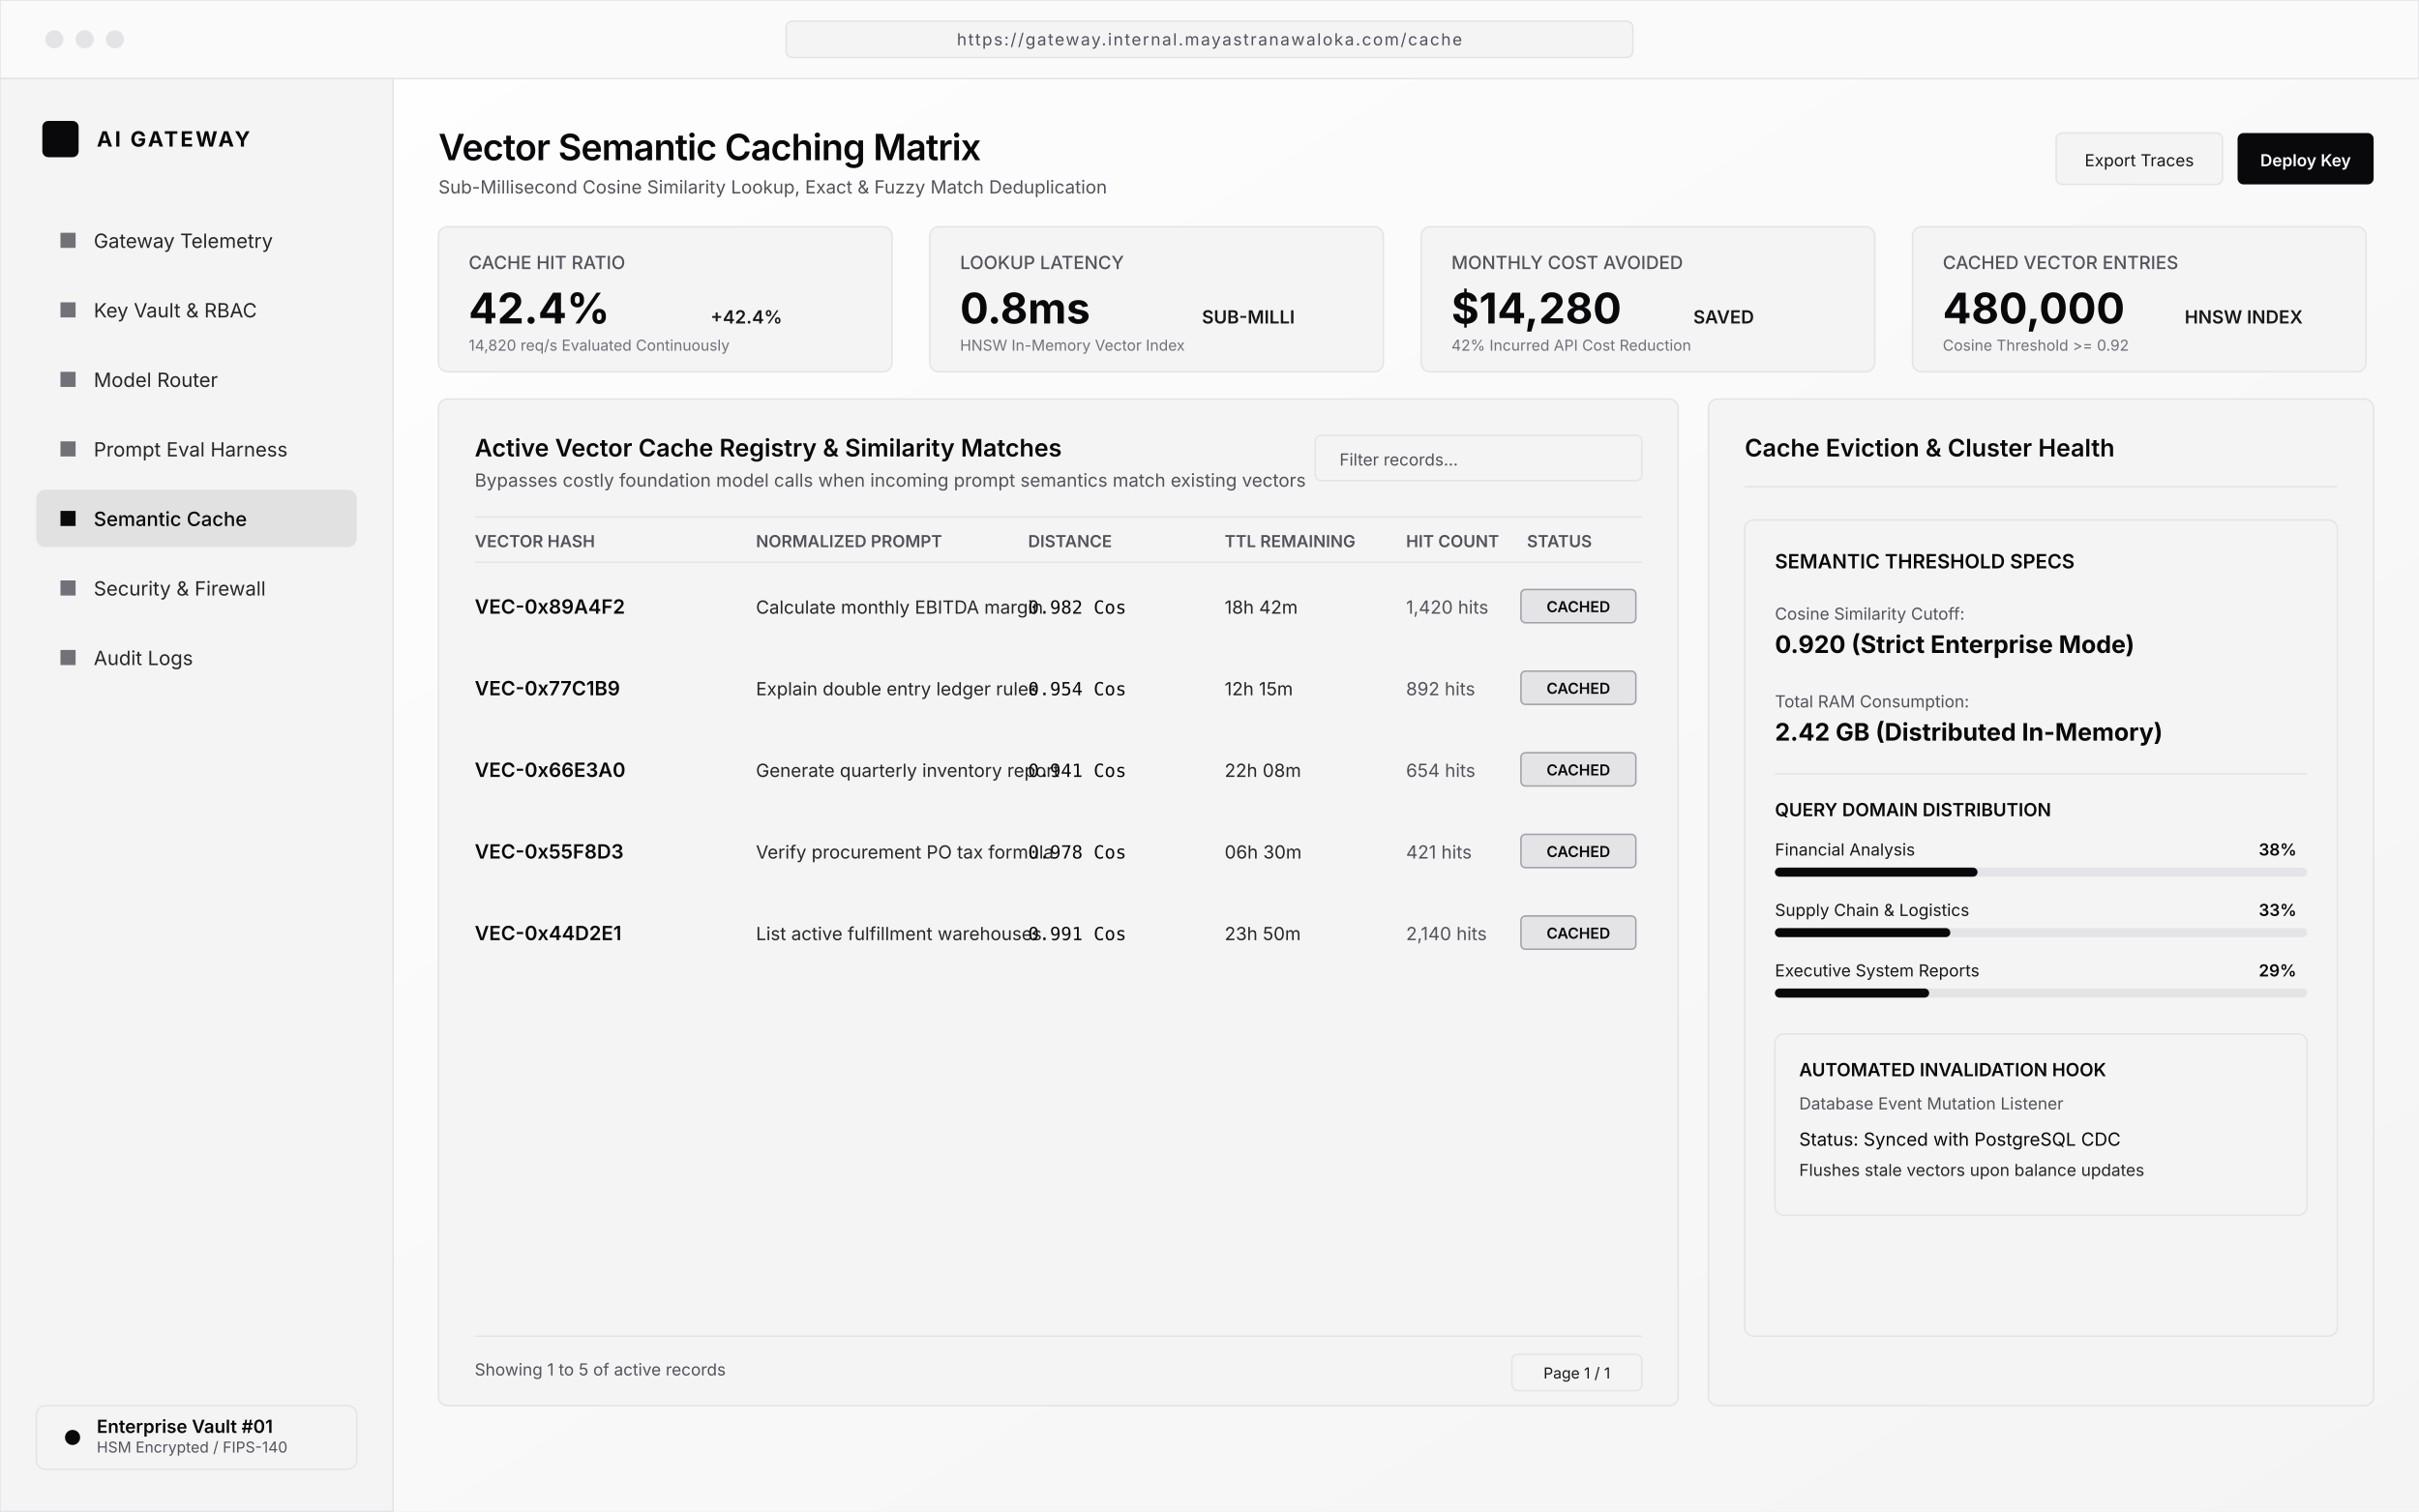
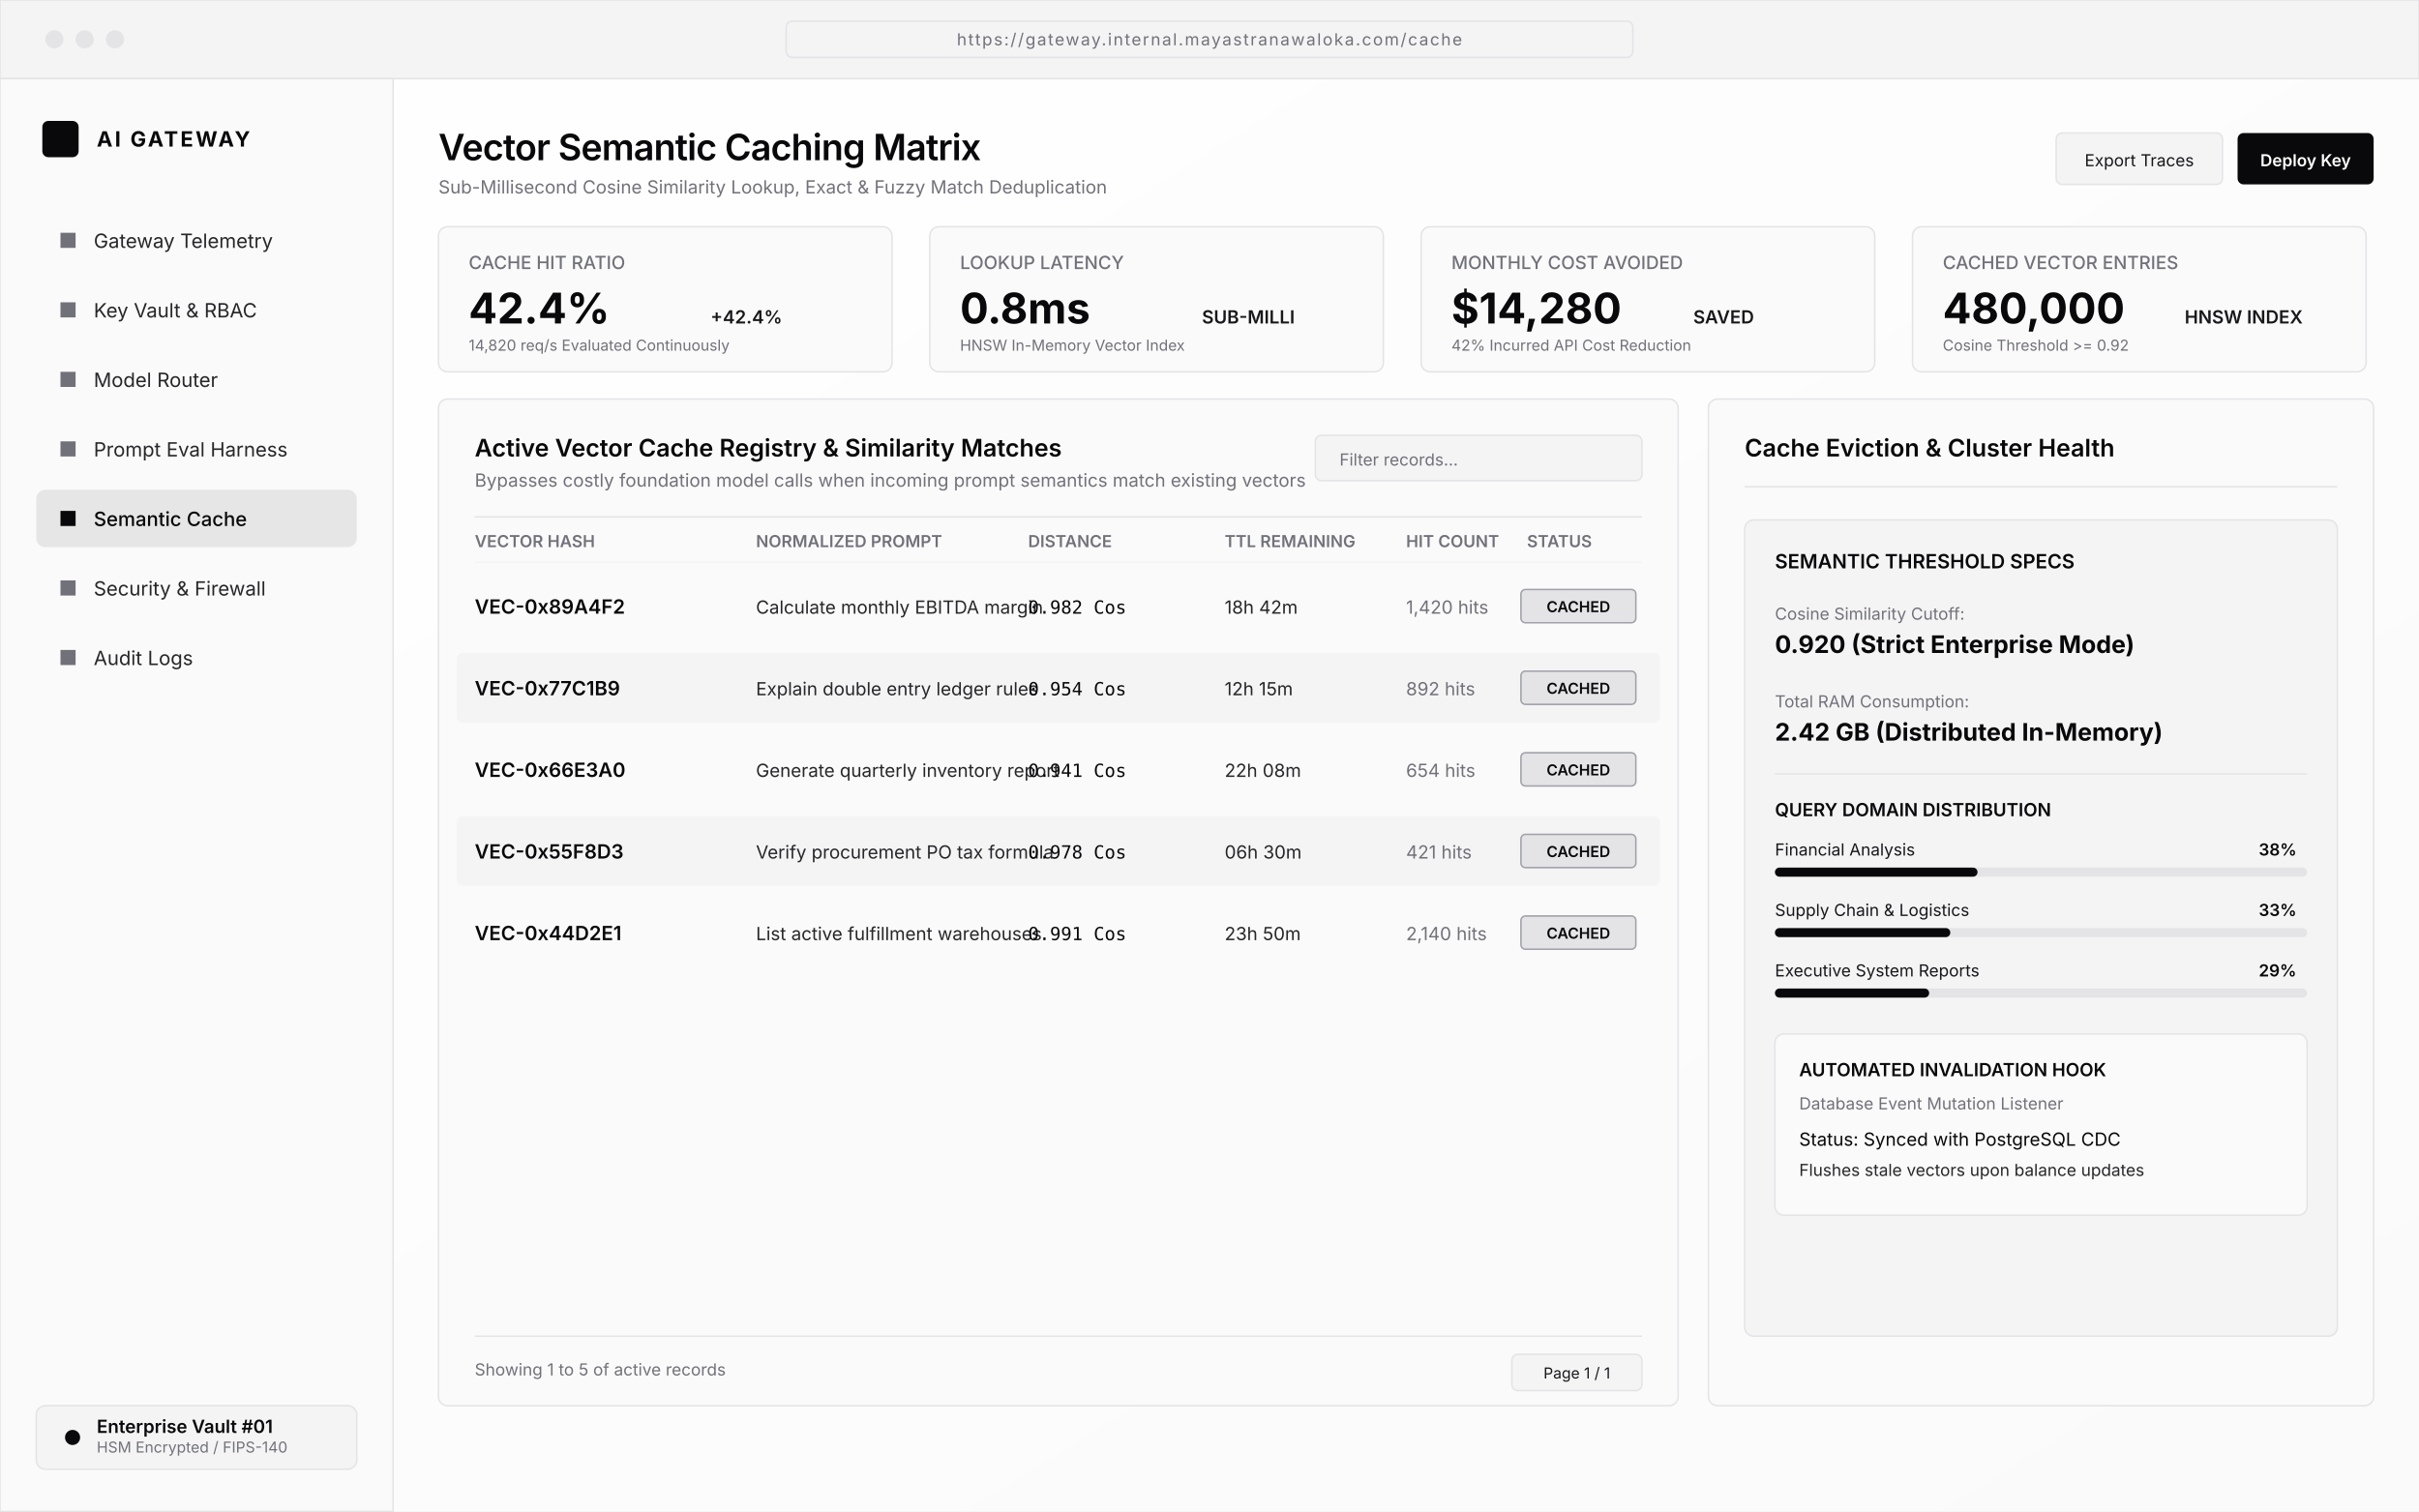
<svg xmlns="http://www.w3.org/2000/svg" viewBox="0 0 1600 1000" width="1600" height="1000">
  <defs>
    <linearGradient id="bgGlow" x1="0" y1="0" x2="1" y2="1">
      <stop offset="0%" stop-color="#ffffff" />
-       <stop offset="100%" stop-color="#f4f4f5" />
+       <stop offset="100%" stop-color="#fafafa" />
    </linearGradient>
    <linearGradient id="monoGrad" x1="0" y1="0" x2="0" y2="1">
      <stop offset="0%" stop-color="#000000" stop-opacity="0.18" />
      <stop offset="100%" stop-color="#000000" stop-opacity="0.0" />
    </linearGradient>
  </defs>
  <rect width="1600" height="1000" fill="url(#bgGlow)" />
-   <rect width="1600" height="52" fill="#fafafa" stroke="#e4e4e7" stroke-width="1" />
+   <rect width="1600" height="52" fill="#f4f4f5" stroke="#e4e4e7" stroke-width="1" />
  <circle cx="36" cy="26" r="6" fill="#e4e4e7" />
  <circle cx="56" cy="26" r="6" fill="#e4e4e7" />
  <circle cx="76" cy="26" r="6" fill="#e4e4e7" />
  <rect x="520" y="14" width="560" height="24" rx="4" fill="#f4f4f5" stroke="#e4e4e7" stroke-width="1" />
-   <text x="800" y="30" fill="#52525b" font-family="-apple-system, BlinkMacSystemFont, sans-serif" font-size="11" text-anchor="middle" letter-spacing="1">https://gateway.internal.mayastranawaloka.com/cache</text>
-   <rect x="0" y="52" width="260" height="948" fill="#f4f4f5" stroke="#e4e4e7" stroke-width="1" />
+   <text x="800" y="30" fill="#71717a" font-family="-apple-system, BlinkMacSystemFont, sans-serif" font-size="11" text-anchor="middle" letter-spacing="1">https://gateway.internal.mayastranawaloka.com/cache</text>
+   <rect x="0" y="52" width="260" height="948" fill="#fafafa" stroke="#e4e4e7" stroke-width="1" />
  <rect x="28" y="80" width="24" height="24" rx="4" fill="#09090b" />
  <text x="64" y="97" fill="#09090b" font-family="-apple-system, BlinkMacSystemFont, sans-serif" font-size="14" font-weight="700" letter-spacing="1.5">AI GATEWAY</text>
  <g transform="translate(24, 140)">
    <rect x="16" y="14" width="10" height="10" fill="#71717a" />
    <text x="38" y="24" fill="#27272a" font-family="-apple-system, BlinkMacSystemFont, sans-serif" font-size="13">Gateway Telemetry</text>
    <rect x="16" y="60" width="10" height="10" fill="#71717a" />
    <text x="38" y="70" fill="#27272a" font-family="-apple-system, BlinkMacSystemFont, sans-serif" font-size="13">Key Vault &amp; RBAC</text>
    <rect x="16" y="106" width="10" height="10" fill="#71717a" />
    <text x="38" y="116" fill="#27272a" font-family="-apple-system, BlinkMacSystemFont, sans-serif" font-size="13">Model Router</text>
    <rect x="16" y="152" width="10" height="10" fill="#71717a" />
    <text x="38" y="162" fill="#27272a" font-family="-apple-system, BlinkMacSystemFont, sans-serif" font-size="13">Prompt Eval Harness</text>
    <rect x="0" y="184" width="212" height="38" rx="6" fill="#09090b" fill-opacity="0.08" />
    <rect x="16" y="198" width="10" height="10" fill="#09090b" />
    <text x="38" y="208" fill="#09090b" font-family="-apple-system, BlinkMacSystemFont, sans-serif" font-size="13" font-weight="500">Semantic Cache</text>
    <rect x="16" y="244" width="10" height="10" fill="#71717a" />
    <text x="38" y="254" fill="#27272a" font-family="-apple-system, BlinkMacSystemFont, sans-serif" font-size="13">Security &amp; Firewall</text>
    <rect x="16" y="290" width="10" height="10" fill="#71717a" />
    <text x="38" y="300" fill="#27272a" font-family="-apple-system, BlinkMacSystemFont, sans-serif" font-size="13">Audit Logs</text>
  </g>
  <rect x="24" y="930" width="212" height="42" rx="6" fill="#f4f4f5" stroke="#e4e4e7" stroke-width="1" />
  <circle cx="48" cy="951" r="5" fill="#09090b" />
  <text x="64" y="948" fill="#09090b" font-family="-apple-system, BlinkMacSystemFont, sans-serif" font-size="12" font-weight="600">Enterprise Vault #01</text>
-   <text x="64" y="961" fill="#52525b" font-family="-apple-system, BlinkMacSystemFont, sans-serif" font-size="10">HSM Encrypted / FIPS-140</text>
+   <text x="64" y="961" fill="#71717a" font-family="-apple-system, BlinkMacSystemFont, sans-serif" font-size="10">HSM Encrypted / FIPS-140</text>
  <g transform="translate(290, 80)">
    <text x="0" y="26" fill="#09090b" font-family="-apple-system, BlinkMacSystemFont, sans-serif" font-size="24" font-weight="600" letter-spacing="-0.5">Vector Semantic Caching Matrix</text>
-     <text x="0" y="48" fill="#52525b" font-family="-apple-system, BlinkMacSystemFont, sans-serif" font-size="12">Sub-Millisecond Cosine Similarity Lookup, Exact &amp; Fuzzy Match Deduplication</text>
+     <text x="0" y="48" fill="#71717a" font-family="-apple-system, BlinkMacSystemFont, sans-serif" font-size="12">Sub-Millisecond Cosine Similarity Lookup, Exact &amp; Fuzzy Match Deduplication</text>
    <rect x="1070" y="8" width="110" height="34" rx="4" fill="#f4f4f5" stroke="#e4e4e7" stroke-width="1" />
    <text x="1125" y="30" fill="#18181b" font-family="-apple-system, BlinkMacSystemFont, sans-serif" font-size="11" text-anchor="middle">Export Traces</text>
    <rect x="1190" y="8" width="90" height="34" rx="4" fill="#09090b" />
    <text x="1235" y="30" fill="#ffffff" font-family="-apple-system, BlinkMacSystemFont, sans-serif" font-size="11" font-weight="600" text-anchor="middle">Deploy Key</text>
  </g>
  <g transform="translate(290, 150)">
    <g transform="translate(0, 0)">
-       <rect x="0" y="0" width="300" height="96" rx="6" fill="#f4f4f5" stroke="#e4e4e7" stroke-width="1" />
-       <text x="20" y="28" fill="#52525b" font-family="-apple-system, BlinkMacSystemFont, sans-serif" font-size="12" font-weight="500">CACHE HIT RATIO</text>
+       <rect x="0" y="0" width="300" height="96" rx="6" fill="#fafafa" stroke="#e4e4e7" stroke-width="1" />
+       <text x="20" y="28" fill="#71717a" font-family="-apple-system, BlinkMacSystemFont, sans-serif" font-size="12" font-weight="500">CACHE HIT RATIO</text>
      <text x="20" y="64" fill="#09090b" font-family="-apple-system, BlinkMacSystemFont, sans-serif" font-size="28" font-weight="700">42.4%</text>
      <text x="180" y="64" fill="#18181b" font-family="-apple-system, BlinkMacSystemFont, sans-serif" font-size="12" font-weight="600">+42.4%</text>
      <text x="20" y="82" fill="#71717a" font-family="-apple-system, BlinkMacSystemFont, sans-serif" font-size="10">14,820 req/s Evaluated Continuously</text>
-       <rect x="325" y="0" width="300" height="96" rx="6" fill="#f4f4f5" stroke="#e4e4e7" stroke-width="1" />
-       <text x="345" y="28" fill="#52525b" font-family="-apple-system, BlinkMacSystemFont, sans-serif" font-size="12" font-weight="500">LOOKUP LATENCY</text>
+       <rect x="325" y="0" width="300" height="96" rx="6" fill="#fafafa" stroke="#e4e4e7" stroke-width="1" />
+       <text x="345" y="28" fill="#71717a" font-family="-apple-system, BlinkMacSystemFont, sans-serif" font-size="12" font-weight="500">LOOKUP LATENCY</text>
      <text x="345" y="64" fill="#09090b" font-family="-apple-system, BlinkMacSystemFont, sans-serif" font-size="28" font-weight="700">0.8ms</text>
      <text x="505" y="64" fill="#18181b" font-family="-apple-system, BlinkMacSystemFont, sans-serif" font-size="12" font-weight="600">SUB-MILLI</text>
      <text x="345" y="82" fill="#71717a" font-family="-apple-system, BlinkMacSystemFont, sans-serif" font-size="10">HNSW In-Memory Vector Index</text>
-       <rect x="650" y="0" width="300" height="96" rx="6" fill="#f4f4f5" stroke="#e4e4e7" stroke-width="1" />
-       <text x="670" y="28" fill="#52525b" font-family="-apple-system, BlinkMacSystemFont, sans-serif" font-size="12" font-weight="500">MONTHLY COST AVOIDED</text>
+       <rect x="650" y="0" width="300" height="96" rx="6" fill="#fafafa" stroke="#e4e4e7" stroke-width="1" />
+       <text x="670" y="28" fill="#71717a" font-family="-apple-system, BlinkMacSystemFont, sans-serif" font-size="12" font-weight="500">MONTHLY COST AVOIDED</text>
      <text x="670" y="64" fill="#09090b" font-family="-apple-system, BlinkMacSystemFont, sans-serif" font-size="28" font-weight="700">$14,280</text>
      <text x="830" y="64" fill="#18181b" font-family="-apple-system, BlinkMacSystemFont, sans-serif" font-size="12" font-weight="600">SAVED</text>
      <text x="670" y="82" fill="#71717a" font-family="-apple-system, BlinkMacSystemFont, sans-serif" font-size="10">42% Incurred API Cost Reduction</text>
-       <rect x="975" y="0" width="300" height="96" rx="6" fill="#f4f4f5" stroke="#e4e4e7" stroke-width="1" />
-       <text x="995" y="28" fill="#52525b" font-family="-apple-system, BlinkMacSystemFont, sans-serif" font-size="12" font-weight="500">CACHED VECTOR ENTRIES</text>
+       <rect x="975" y="0" width="300" height="96" rx="6" fill="#fafafa" stroke="#e4e4e7" stroke-width="1" />
+       <text x="995" y="28" fill="#71717a" font-family="-apple-system, BlinkMacSystemFont, sans-serif" font-size="12" font-weight="500">CACHED VECTOR ENTRIES</text>
      <text x="995" y="64" fill="#09090b" font-family="-apple-system, BlinkMacSystemFont, sans-serif" font-size="28" font-weight="700">480,000</text>
      <text x="1155" y="64" fill="#18181b" font-family="-apple-system, BlinkMacSystemFont, sans-serif" font-size="12" font-weight="600">HNSW INDEX</text>
      <text x="995" y="82" fill="#71717a" font-family="-apple-system, BlinkMacSystemFont, sans-serif" font-size="10">Cosine Threshold &gt;= 0.92</text>
    </g>
    <g transform="translate(0, 114)">
-       <rect width="820" height="666" rx="6" fill="#f4f4f5" stroke="#e4e4e7" stroke-width="1" />
+       <rect width="820" height="666" rx="6" fill="#fafafa" stroke="#e4e4e7" stroke-width="1" />
      <text x="24" y="38" fill="#09090b" font-family="-apple-system, BlinkMacSystemFont, sans-serif" font-size="16" font-weight="600">Active Vector Cache Registry &amp; Similarity Matches</text>
-       <text x="24" y="58" fill="#52525b" font-family="-apple-system, BlinkMacSystemFont, sans-serif" font-size="12">Bypasses costly foundation model calls when incoming prompt semantics match existing vectors</text>
+       <text x="24" y="58" fill="#71717a" font-family="-apple-system, BlinkMacSystemFont, sans-serif" font-size="12">Bypasses costly foundation model calls when incoming prompt semantics match existing vectors</text>
      <rect x="580" y="24" width="216" height="30" rx="4" fill="#f4f4f5" stroke="#e4e4e7" stroke-width="1" />
-       <text x="596" y="44" fill="#52525b" font-family="-apple-system, BlinkMacSystemFont, sans-serif" font-size="11">Filter records...</text>
+       <text x="596" y="44" fill="#71717a" font-family="-apple-system, BlinkMacSystemFont, sans-serif" font-size="11">Filter records...</text>
      <line x1="24" y1="78" x2="796" y2="78" stroke="#e4e4e7" stroke-width="1" />
-       <text x="24" y="98" fill="#52525b" font-family="-apple-system, BlinkMacSystemFont, sans-serif" font-size="11" font-weight="600">VECTOR HASH</text>
-       <text x="210" y="98" fill="#52525b" font-family="-apple-system, BlinkMacSystemFont, sans-serif" font-size="11" font-weight="600">NORMALIZED PROMPT</text>
-       <text x="390" y="98" fill="#52525b" font-family="-apple-system, BlinkMacSystemFont, sans-serif" font-size="11" font-weight="600">DISTANCE</text>
-       <text x="520" y="98" fill="#52525b" font-family="-apple-system, BlinkMacSystemFont, sans-serif" font-size="11" font-weight="600">TTL REMAINING</text>
-       <text x="640" y="98" fill="#52525b" font-family="-apple-system, BlinkMacSystemFont, sans-serif" font-size="11" font-weight="600">HIT COUNT</text>
-       <text x="720" y="98" fill="#52525b" font-family="-apple-system, BlinkMacSystemFont, sans-serif" font-size="11" font-weight="600">STATUS</text>
-       <line x1="24" y1="108" x2="796" y2="108" stroke="#e4e4e7" stroke-width="1" />
-       <rect x="12" y="114" width="796" height="46" rx="4" fill="#f4f4f5" />
+       <text x="24" y="98" fill="#71717a" font-family="-apple-system, BlinkMacSystemFont, sans-serif" font-size="11" font-weight="600">VECTOR HASH</text>
+       <text x="210" y="98" fill="#71717a" font-family="-apple-system, BlinkMacSystemFont, sans-serif" font-size="11" font-weight="600">NORMALIZED PROMPT</text>
+       <text x="390" y="98" fill="#71717a" font-family="-apple-system, BlinkMacSystemFont, sans-serif" font-size="11" font-weight="600">DISTANCE</text>
+       <text x="520" y="98" fill="#71717a" font-family="-apple-system, BlinkMacSystemFont, sans-serif" font-size="11" font-weight="600">TTL REMAINING</text>
+       <text x="640" y="98" fill="#71717a" font-family="-apple-system, BlinkMacSystemFont, sans-serif" font-size="11" font-weight="600">HIT COUNT</text>
+       <text x="720" y="98" fill="#71717a" font-family="-apple-system, BlinkMacSystemFont, sans-serif" font-size="11" font-weight="600">STATUS</text>
+       <line x1="24" y1="108" x2="796" y2="108" stroke="#f4f4f5" stroke-width="1" />
+       <rect x="12" y="114" width="796" height="46" rx="4" fill="#fafafa" />
      <text x="24" y="142" fill="#09090b" font-family="-apple-system, BlinkMacSystemFont, sans-serif" font-size="13" font-weight="600">VEC-0x89A4F2</text>
      <text x="210" y="142" fill="#27272a" font-family="-apple-system, BlinkMacSystemFont, sans-serif" font-size="12">Calculate monthly EBITDA margin</text>
      <text x="390" y="142" fill="#09090b" font-family="monospace" font-size="12">0.982 Cos</text>
      <text x="520" y="142" fill="#27272a" font-family="-apple-system, BlinkMacSystemFont, sans-serif" font-size="12">18h 42m</text>
-       <text x="640" y="142" fill="#52525b" font-family="-apple-system, BlinkMacSystemFont, sans-serif" font-size="12">1,420 hits</text>
+       <text x="640" y="142" fill="#71717a" font-family="-apple-system, BlinkMacSystemFont, sans-serif" font-size="12">1,420 hits</text>
      <rect x="716" y="126" width="76" height="22" rx="3" fill="#e4e4e7" stroke="#a1a1aa" stroke-width="1" />
      <text x="754" y="141" fill="#09090b" font-family="-apple-system, BlinkMacSystemFont, sans-serif" font-size="10" font-weight="600" text-anchor="middle">CACHED</text>
      <rect x="12" y="168" width="796" height="46" rx="4" fill="#f4f4f5" />
      <text x="24" y="196" fill="#09090b" font-family="-apple-system, BlinkMacSystemFont, sans-serif" font-size="13" font-weight="600">VEC-0x77C1B9</text>
      <text x="210" y="196" fill="#27272a" font-family="-apple-system, BlinkMacSystemFont, sans-serif" font-size="12">Explain double entry ledger rules</text>
      <text x="390" y="196" fill="#09090b" font-family="monospace" font-size="12">0.954 Cos</text>
      <text x="520" y="196" fill="#27272a" font-family="-apple-system, BlinkMacSystemFont, sans-serif" font-size="12">12h 15m</text>
-       <text x="640" y="196" fill="#52525b" font-family="-apple-system, BlinkMacSystemFont, sans-serif" font-size="12">892 hits</text>
+       <text x="640" y="196" fill="#71717a" font-family="-apple-system, BlinkMacSystemFont, sans-serif" font-size="12">892 hits</text>
      <rect x="716" y="180" width="76" height="22" rx="3" fill="#e4e4e7" stroke="#a1a1aa" stroke-width="1" />
      <text x="754" y="195" fill="#09090b" font-family="-apple-system, BlinkMacSystemFont, sans-serif" font-size="10" font-weight="600" text-anchor="middle">CACHED</text>
-       <rect x="12" y="222" width="796" height="46" rx="4" fill="#f4f4f5" />
+       <rect x="12" y="222" width="796" height="46" rx="4" fill="#fafafa" />
      <text x="24" y="250" fill="#09090b" font-family="-apple-system, BlinkMacSystemFont, sans-serif" font-size="13" font-weight="600">VEC-0x66E3A0</text>
      <text x="210" y="250" fill="#27272a" font-family="-apple-system, BlinkMacSystemFont, sans-serif" font-size="12">Generate quarterly inventory report</text>
      <text x="390" y="250" fill="#09090b" font-family="monospace" font-size="12">0.941 Cos</text>
      <text x="520" y="250" fill="#27272a" font-family="-apple-system, BlinkMacSystemFont, sans-serif" font-size="12">22h 08m</text>
-       <text x="640" y="250" fill="#52525b" font-family="-apple-system, BlinkMacSystemFont, sans-serif" font-size="12">654 hits</text>
+       <text x="640" y="250" fill="#71717a" font-family="-apple-system, BlinkMacSystemFont, sans-serif" font-size="12">654 hits</text>
      <rect x="716" y="234" width="76" height="22" rx="3" fill="#e4e4e7" stroke="#a1a1aa" stroke-width="1" />
      <text x="754" y="249" fill="#09090b" font-family="-apple-system, BlinkMacSystemFont, sans-serif" font-size="10" font-weight="600" text-anchor="middle">CACHED</text>
      <rect x="12" y="276" width="796" height="46" rx="4" fill="#f4f4f5" />
      <text x="24" y="304" fill="#09090b" font-family="-apple-system, BlinkMacSystemFont, sans-serif" font-size="13" font-weight="600">VEC-0x55F8D3</text>
      <text x="210" y="304" fill="#27272a" font-family="-apple-system, BlinkMacSystemFont, sans-serif" font-size="12">Verify procurement PO tax formula</text>
      <text x="390" y="304" fill="#09090b" font-family="monospace" font-size="12">0.978 Cos</text>
      <text x="520" y="304" fill="#27272a" font-family="-apple-system, BlinkMacSystemFont, sans-serif" font-size="12">06h 30m</text>
-       <text x="640" y="304" fill="#52525b" font-family="-apple-system, BlinkMacSystemFont, sans-serif" font-size="12">421 hits</text>
+       <text x="640" y="304" fill="#71717a" font-family="-apple-system, BlinkMacSystemFont, sans-serif" font-size="12">421 hits</text>
      <rect x="716" y="288" width="76" height="22" rx="3" fill="#e4e4e7" stroke="#a1a1aa" stroke-width="1" />
      <text x="754" y="303" fill="#09090b" font-family="-apple-system, BlinkMacSystemFont, sans-serif" font-size="10" font-weight="600" text-anchor="middle">CACHED</text>
-       <rect x="12" y="330" width="796" height="46" rx="4" fill="#f4f4f5" />
+       <rect x="12" y="330" width="796" height="46" rx="4" fill="#fafafa" />
      <text x="24" y="358" fill="#09090b" font-family="-apple-system, BlinkMacSystemFont, sans-serif" font-size="13" font-weight="600">VEC-0x44D2E1</text>
      <text x="210" y="358" fill="#27272a" font-family="-apple-system, BlinkMacSystemFont, sans-serif" font-size="12">List active fulfillment warehouses</text>
      <text x="390" y="358" fill="#09090b" font-family="monospace" font-size="12">0.991 Cos</text>
      <text x="520" y="358" fill="#27272a" font-family="-apple-system, BlinkMacSystemFont, sans-serif" font-size="12">23h 50m</text>
-       <text x="640" y="358" fill="#52525b" font-family="-apple-system, BlinkMacSystemFont, sans-serif" font-size="12">2,140 hits</text>
+       <text x="640" y="358" fill="#71717a" font-family="-apple-system, BlinkMacSystemFont, sans-serif" font-size="12">2,140 hits</text>
      <rect x="716" y="342" width="76" height="22" rx="3" fill="#e4e4e7" stroke="#a1a1aa" stroke-width="1" />
      <text x="754" y="357" fill="#09090b" font-family="-apple-system, BlinkMacSystemFont, sans-serif" font-size="10" font-weight="600" text-anchor="middle">CACHED</text>
      <line x1="24" y1="620" x2="796" y2="620" stroke="#e4e4e7" stroke-width="1" />
-       <text x="24" y="646" fill="#52525b" font-family="-apple-system, BlinkMacSystemFont, sans-serif" font-size="11">Showing 1 to 5 of active records</text>
+       <text x="24" y="646" fill="#71717a" font-family="-apple-system, BlinkMacSystemFont, sans-serif" font-size="11">Showing 1 to 5 of active records</text>
      <rect x="710" y="632" width="86" height="24" rx="4" fill="#f4f4f5" stroke="#e4e4e7" stroke-width="1" />
      <text x="753" y="648" fill="#18181b" font-family="-apple-system, BlinkMacSystemFont, sans-serif" font-size="10" text-anchor="middle">Page 1 / 1</text>
      <g transform="translate(840, 0)">
-         <rect width="440" height="666" rx="6" fill="#f4f4f5" stroke="#e4e4e7" stroke-width="1" />
+         <rect width="440" height="666" rx="6" fill="#fafafa" stroke="#e4e4e7" stroke-width="1" />
        <text x="24" y="38" fill="#09090b" font-family="-apple-system, BlinkMacSystemFont, sans-serif" font-size="16" font-weight="600">Cache Eviction &amp; Cluster Health</text>
        <line x1="24" y1="58" x2="416" y2="58" stroke="#e4e4e7" stroke-width="1" />
        <g transform="translate(24, 80)">
          <rect width="392" height="540" rx="6" fill="#f4f4f5" stroke="#e4e4e7" stroke-width="1" />
          <text x="20" y="32" fill="#09090b" font-family="-apple-system, BlinkMacSystemFont, sans-serif" font-size="13" font-weight="600">SEMANTIC THRESHOLD SPECS</text>
-           <text x="20" y="66" fill="#52525b" font-family="-apple-system, BlinkMacSystemFont, sans-serif" font-size="11">Cosine Similarity Cutoff:</text>
+           <text x="20" y="66" fill="#71717a" font-family="-apple-system, BlinkMacSystemFont, sans-serif" font-size="11">Cosine Similarity Cutoff:</text>
          <text x="20" y="88" fill="#09090b" font-family="-apple-system, BlinkMacSystemFont, sans-serif" font-size="16" font-weight="700">0.920 (Strict Enterprise Mode)</text>
-           <text x="20" y="124" fill="#52525b" font-family="-apple-system, BlinkMacSystemFont, sans-serif" font-size="11">Total RAM Consumption:</text>
+           <text x="20" y="124" fill="#71717a" font-family="-apple-system, BlinkMacSystemFont, sans-serif" font-size="11">Total RAM Consumption:</text>
          <text x="20" y="146" fill="#09090b" font-family="-apple-system, BlinkMacSystemFont, sans-serif" font-size="16" font-weight="700">2.42 GB (Distributed In-Memory)</text>
          <line x1="20" y1="168" x2="372" y2="168" stroke="#e4e4e7" stroke-width="1" />
          <text x="20" y="196" fill="#09090b" font-family="-apple-system, BlinkMacSystemFont, sans-serif" font-size="12" font-weight="600">QUERY DOMAIN DISTRIBUTION</text>
          <text x="20" y="222" fill="#18181b" font-family="-apple-system, BlinkMacSystemFont, sans-serif" font-size="11">Financial Analysis</text>
          <text x="340" y="222" fill="#09090b" font-family="-apple-system, BlinkMacSystemFont, sans-serif" font-size="11" font-weight="600">38%</text>
          <rect x="20" y="230" width="352" height="6" rx="3" fill="#e4e4e7" />
          <rect x="20" y="230" width="134" height="6" rx="3" fill="#09090b" />
          <text x="20" y="262" fill="#18181b" font-family="-apple-system, BlinkMacSystemFont, sans-serif" font-size="11">Supply Chain &amp; Logistics</text>
          <text x="340" y="262" fill="#09090b" font-family="-apple-system, BlinkMacSystemFont, sans-serif" font-size="11" font-weight="600">33%</text>
          <rect x="20" y="270" width="352" height="6" rx="3" fill="#e4e4e7" />
          <rect x="20" y="270" width="116" height="6" rx="3" fill="#09090b" />
          <text x="20" y="302" fill="#18181b" font-family="-apple-system, BlinkMacSystemFont, sans-serif" font-size="11">Executive System Reports</text>
          <text x="340" y="302" fill="#09090b" font-family="-apple-system, BlinkMacSystemFont, sans-serif" font-size="11" font-weight="600">29%</text>
          <rect x="20" y="310" width="352" height="6" rx="3" fill="#e4e4e7" />
          <rect x="20" y="310" width="102" height="6" rx="3" fill="#09090b" />
          <g transform="translate(20, 340)">
-             <rect width="352" height="120" rx="6" fill="#f4f4f5" stroke="#e4e4e7" stroke-width="1" />
+             <rect width="352" height="120" rx="6" fill="#fafafa" stroke="#e4e4e7" stroke-width="1" />
            <text x="16" y="28" fill="#09090b" font-family="-apple-system, BlinkMacSystemFont, sans-serif" font-size="12" font-weight="600">AUTOMATED INVALIDATION HOOK</text>
-             <text x="16" y="50" fill="#52525b" font-family="-apple-system, BlinkMacSystemFont, sans-serif" font-size="11">Database Event Mutation Listener</text>
+             <text x="16" y="50" fill="#71717a" font-family="-apple-system, BlinkMacSystemFont, sans-serif" font-size="11">Database Event Mutation Listener</text>
            <text x="16" y="74" fill="#09090b" font-family="-apple-system, BlinkMacSystemFont, sans-serif" font-size="12">Status: Synced with PostgreSQL CDC</text>
            <text x="16" y="94" fill="#27272a" font-family="-apple-system, BlinkMacSystemFont, sans-serif" font-size="11">Flushes stale vectors upon balance updates</text>
          </g>
        </g>
      </g>
    </g>
  </g>
</svg>
